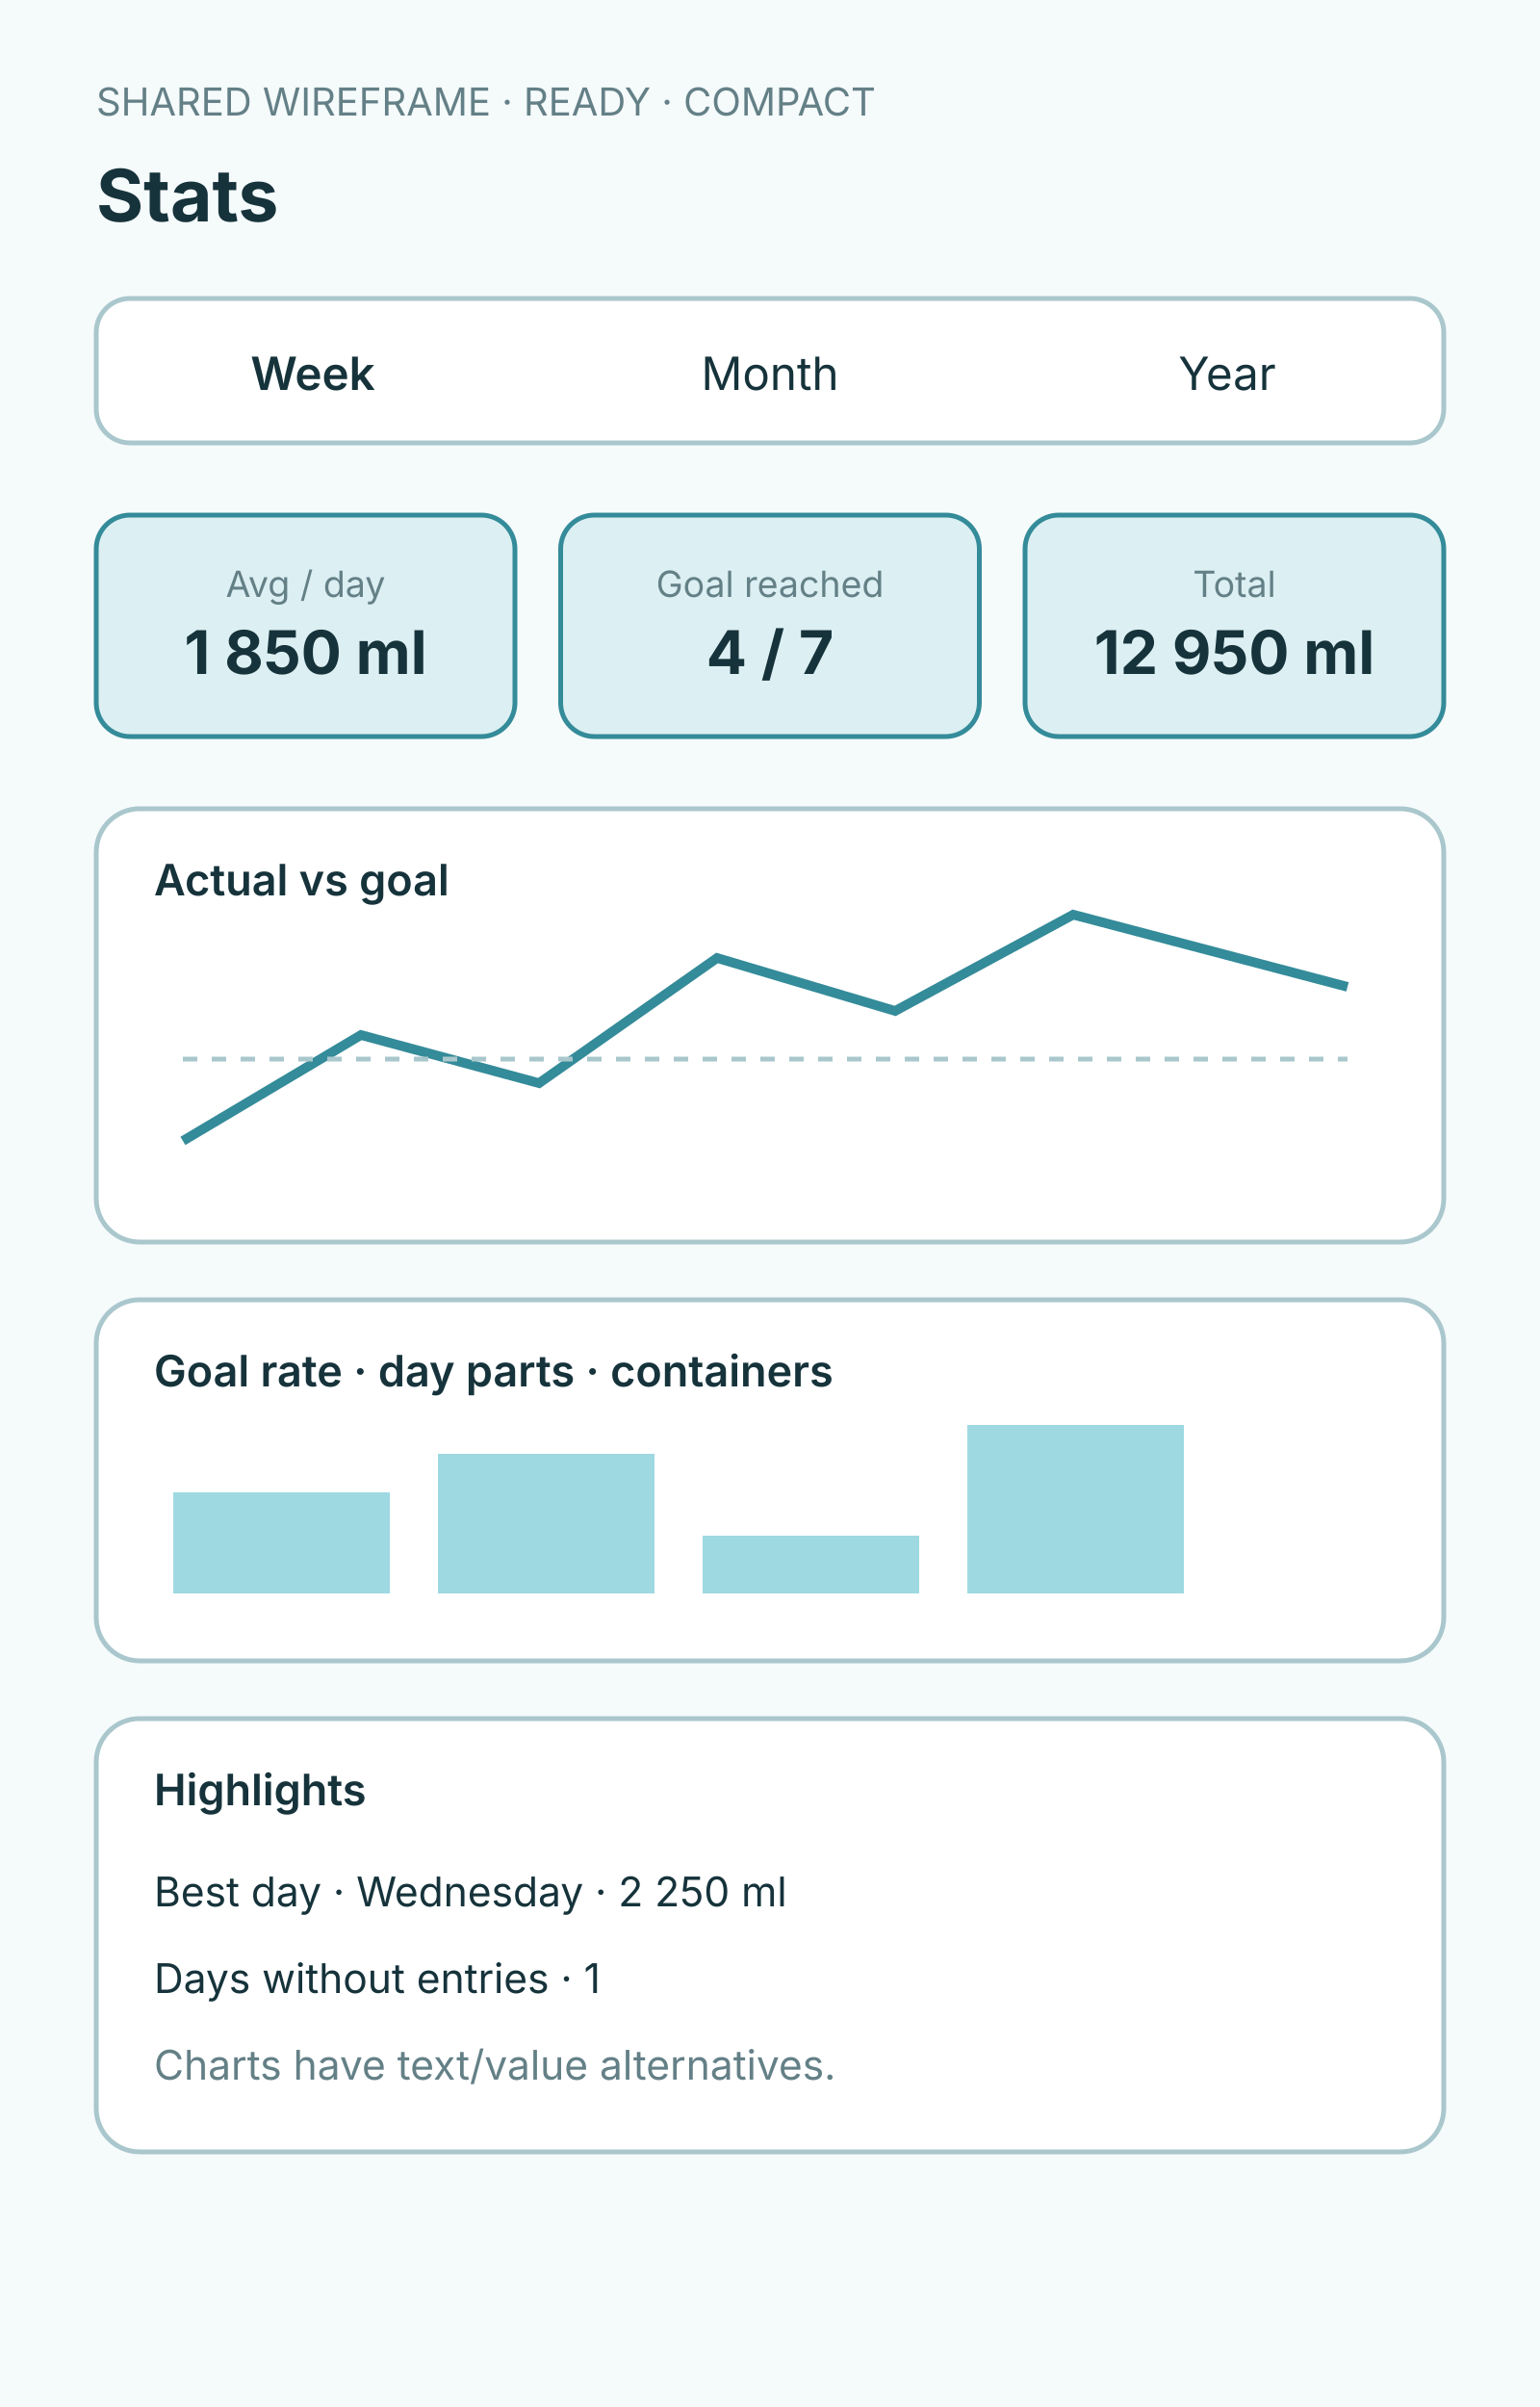
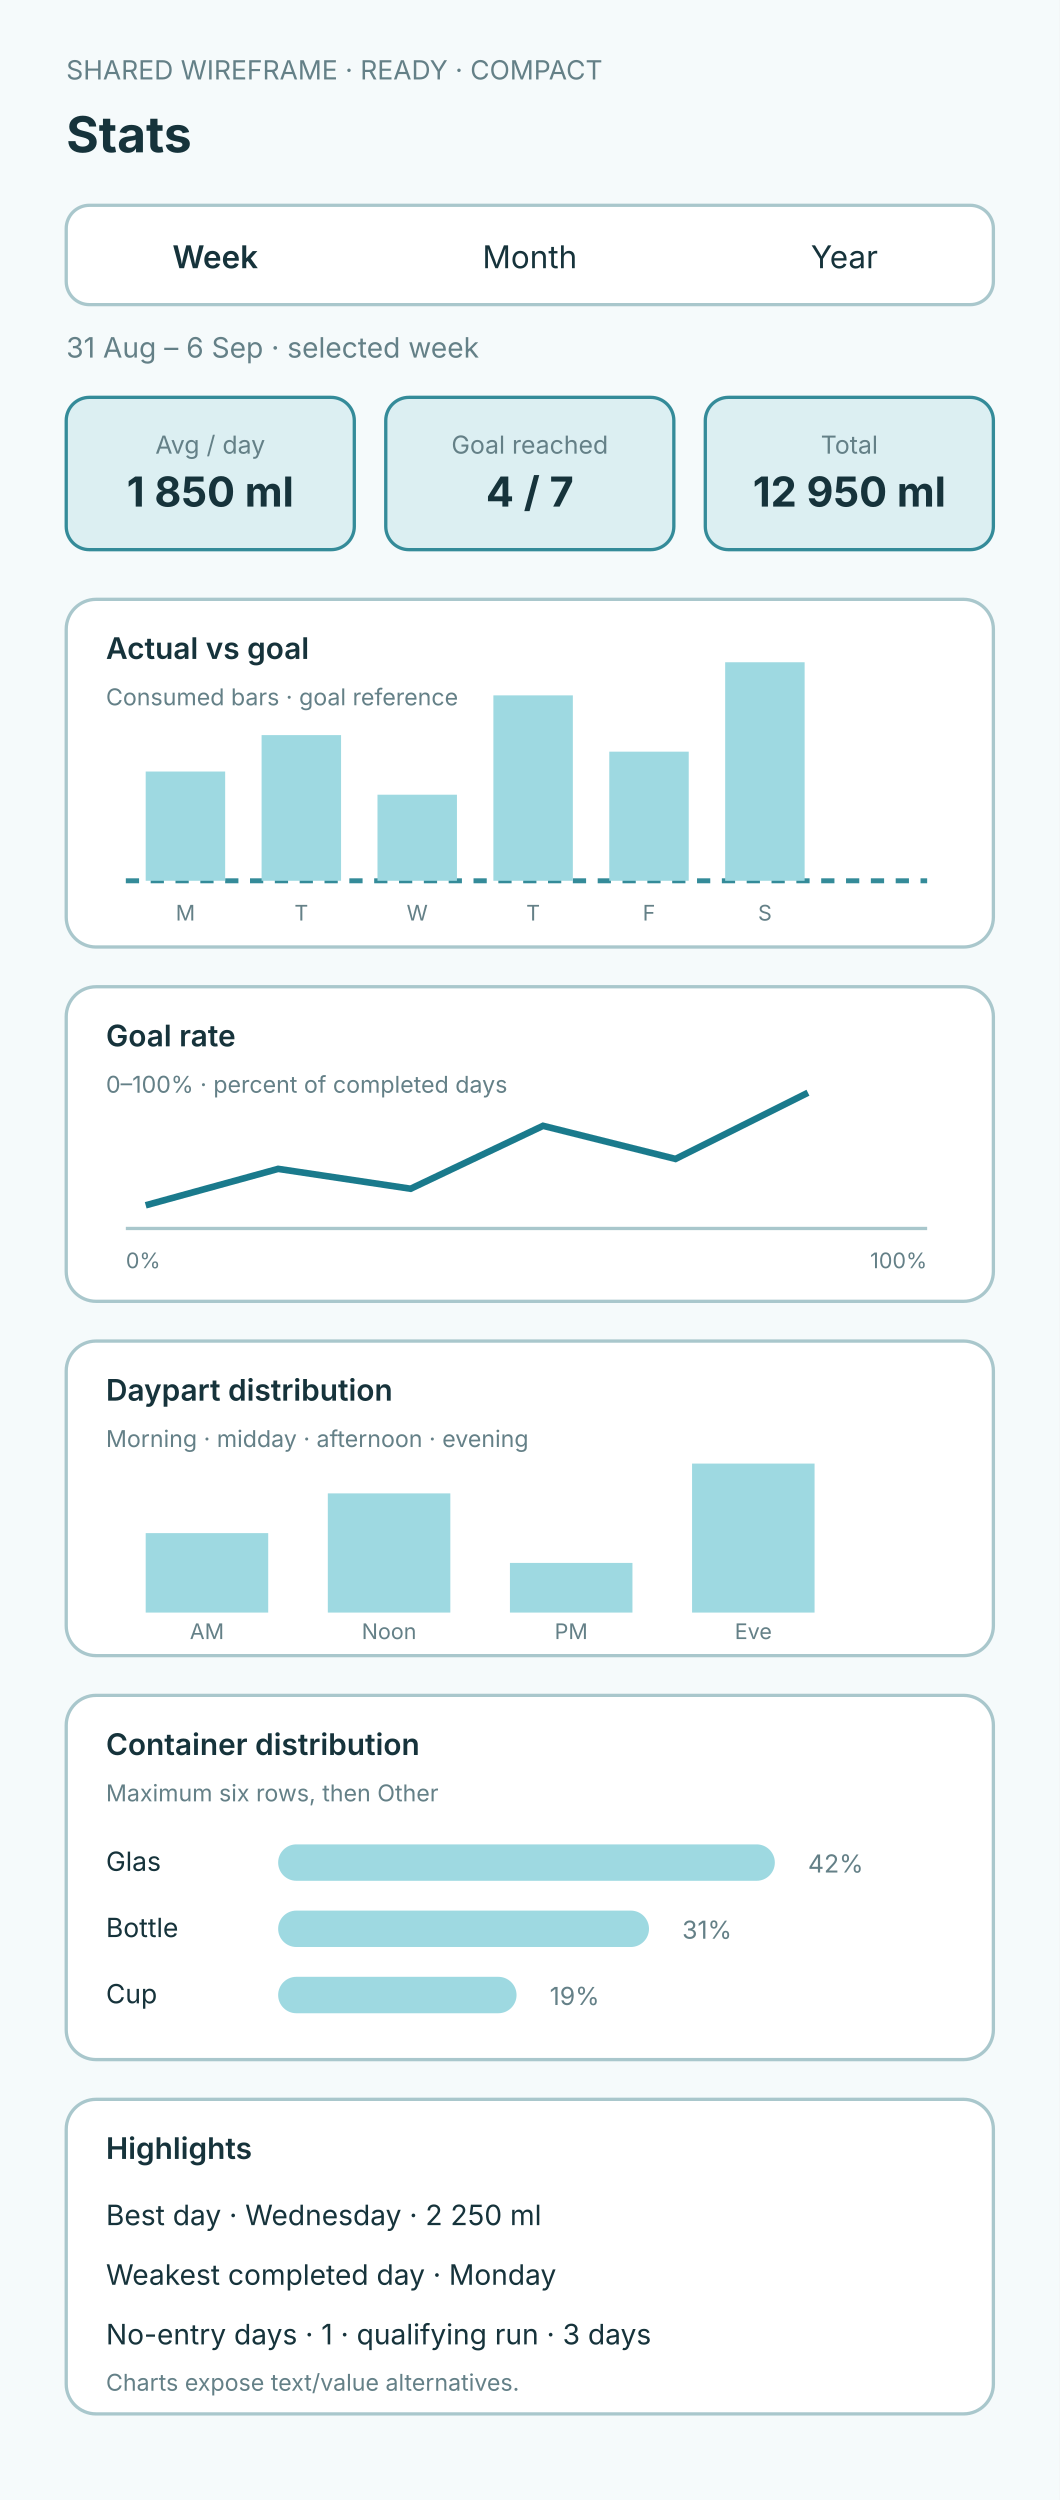
- <svg xmlns="http://www.w3.org/2000/svg" width="640" height="1000" viewBox="0 0 640 1000">
-   <style>text{font-family:system-ui,-apple-system,sans-serif;fill:#16333b}.muted{fill:#648087}.surface{fill:#fff;stroke:#a9c7cc;stroke-width:2}.accent{fill:#dceff2;stroke:#348b99;stroke-width:2}.bar{fill:#9ed9e1}</style>
-   <rect width="640" height="1000" fill="#f5fafb" />
+ <svg xmlns="http://www.w3.org/2000/svg" width="640" height="1510" viewBox="0 0 640 1510">
+   <style>text{font-family:system-ui,-apple-system,sans-serif;fill:#16333b}.muted{fill:#648087}.surface{fill:#fff;stroke:#a9c7cc;stroke-width:2}.accent{fill:#dceff2;stroke:#348b99;stroke-width:2}.bar{fill:#9ed9e1}.goal{stroke:#348b99;stroke-width:3;stroke-dasharray:8 7}.line{fill:none;stroke:#1a7a8c;stroke-width:4}</style>
+   <rect width="640" height="1510" fill="#f5fafb" />
  <text x="40" y="48" font-size="16" class="muted">SHARED WIREFRAME · READY · COMPACT</text>
  <text x="40" y="92" font-size="30" font-weight="700">Stats</text>
  <rect x="40" y="124" width="560" height="60" rx="14" class="surface" />
  <text x="130" y="162" text-anchor="middle" font-size="19" font-weight="600">Week</text>
  <text x="320" y="162" text-anchor="middle" font-size="19">Month</text>
  <text x="510" y="162" text-anchor="middle" font-size="19">Year</text>
+   <text x="40" y="216" font-size="17" class="muted">31 Aug – 6 Sep · selected week</text>
  <g>
-     <rect x="40" y="214" width="174" height="92" rx="14" class="accent" />
-     <rect x="233" y="214" width="174" height="92" rx="14" class="accent" />
-     <rect x="426" y="214" width="174" height="92" rx="14" class="accent" />
+     <rect x="40" y="240" width="174" height="92" rx="14" class="accent" />
+     <rect x="233" y="240" width="174" height="92" rx="14" class="accent" />
+     <rect x="426" y="240" width="174" height="92" rx="14" class="accent" />
  </g>
-   <text x="127" y="248" text-anchor="middle" font-size="15" class="muted">Avg / day</text>
-   <text x="127" y="280" text-anchor="middle" font-size="25" font-weight="700">1 850 ml</text>
-   <text x="320" y="248" text-anchor="middle" font-size="15" class="muted">Goal reached</text>
-   <text x="320" y="280" text-anchor="middle" font-size="25" font-weight="700">4 / 7</text>
-   <text x="513" y="248" text-anchor="middle" font-size="15" class="muted">Total</text>
-   <text x="513" y="280" text-anchor="middle" font-size="25" font-weight="700">12 950 ml</text>
-   <rect x="40" y="336" width="560" height="180" rx="18" class="surface" />
-   <text x="64" y="372" font-size="18" font-weight="600">Actual vs goal</text>
-   <path d="M76 474 L150 430 L224 450 L298 398 L372 420 L446 380 L560 410" fill="none" stroke="#348b99" stroke-width="4" />
-   <line x1="76" y1="440" x2="560" y2="440" stroke="#a9c7cc" stroke-width="2" stroke-dasharray="6 6" />
-   <rect x="40" y="540" width="560" height="150" rx="18" class="surface" />
-   <text x="64" y="576" font-size="18" font-weight="600">Goal rate · day parts · containers</text>
-   <rect x="72" y="620" width="90" height="42" class="bar" />
-   <rect x="182" y="604" width="90" height="58" class="bar" />
-   <rect x="292" y="638" width="90" height="24" class="bar" />
-   <rect x="402" y="592" width="90" height="70" class="bar" />
-   <rect x="40" y="714" width="560" height="180" rx="18" class="surface" />
-   <text x="64" y="750" font-size="18" font-weight="600">Highlights</text>
-   <text x="64" y="792" font-size="17">Best day · Wednesday · 2 250 ml</text>
-   <text x="64" y="828" font-size="17">Days without entries · 1</text>
-   <text x="64" y="864" font-size="17" class="muted">Charts have text/value alternatives.</text>
+   <text x="127" y="274" text-anchor="middle" font-size="15" class="muted">Avg / day</text>
+   <text x="127" y="306" text-anchor="middle" font-size="25" font-weight="700">1 850 ml</text>
+   <text x="320" y="274" text-anchor="middle" font-size="15" class="muted">Goal reached</text>
+   <text x="320" y="306" text-anchor="middle" font-size="25" font-weight="700">4 / 7</text>
+   <text x="513" y="274" text-anchor="middle" font-size="15" class="muted">Total</text>
+   <text x="513" y="306" text-anchor="middle" font-size="25" font-weight="700">12 950 ml</text>
+   <rect x="40" y="362" width="560" height="210" rx="18" class="surface" />
+   <text x="64" y="398" font-size="18" font-weight="600">Actual vs goal</text>
+   <text x="64" y="426" font-size="14" class="muted">Consumed bars · goal reference</text>
+   <line x1="76" y1="532" x2="560" y2="532" class="goal" />
+   <rect x="88" y="466" width="48" height="66" class="bar" />
+   <rect x="158" y="444" width="48" height="88" class="bar" />
+   <rect x="228" y="480" width="48" height="52" class="bar" />
+   <rect x="298" y="420" width="48" height="112" class="bar" />
+   <rect x="368" y="454" width="48" height="78" class="bar" />
+   <rect x="438" y="400" width="48" height="132" class="bar" />
+   <text x="112" y="556" text-anchor="middle" font-size="13" class="muted">M</text>
+   <text x="182" y="556" text-anchor="middle" font-size="13" class="muted">T</text>
+   <text x="252" y="556" text-anchor="middle" font-size="13" class="muted">W</text>
+   <text x="322" y="556" text-anchor="middle" font-size="13" class="muted">T</text>
+   <text x="392" y="556" text-anchor="middle" font-size="13" class="muted">F</text>
+   <text x="462" y="556" text-anchor="middle" font-size="13" class="muted">S</text>
+   <rect x="40" y="596" width="560" height="190" rx="18" class="surface" />
+   <text x="64" y="632" font-size="18" font-weight="600">Goal rate</text>
+   <text x="64" y="660" font-size="14" class="muted">0–100% · percent of completed days</text>
+   <line x1="76" y1="742" x2="560" y2="742" stroke="#a9c7cc" stroke-width="2" />
+   <path d="M88 728 L168 706 L248 718 L328 680 L408 700 L488 660" class="line" />
+   <text x="76" y="766" font-size="13" class="muted">0%</text>
+   <text x="560" y="766" text-anchor="end" font-size="13" class="muted">100%</text>
+   <rect x="40" y="810" width="560" height="190" rx="18" class="surface" />
+   <text x="64" y="846" font-size="18" font-weight="600">Daypart distribution</text>
+   <text x="64" y="874" font-size="14" class="muted">Morning · midday · afternoon · evening</text>
+   <rect x="88" y="926" width="74" height="48" class="bar" />
+   <rect x="198" y="902" width="74" height="72" class="bar" />
+   <rect x="308" y="944" width="74" height="30" class="bar" />
+   <rect x="418" y="884" width="74" height="90" class="bar" />
+   <text x="125" y="990" text-anchor="middle" font-size="13" class="muted">AM</text>
+   <text x="235" y="990" text-anchor="middle" font-size="13" class="muted">Noon</text>
+   <text x="345" y="990" text-anchor="middle" font-size="13" class="muted">PM</text>
+   <text x="455" y="990" text-anchor="middle" font-size="13" class="muted">Eve</text>
+   <rect x="40" y="1024" width="560" height="220" rx="18" class="surface" />
+   <text x="64" y="1060" font-size="18" font-weight="600">Container distribution</text>
+   <text x="64" y="1088" font-size="14" class="muted">Maximum six rows, then Other</text>
+   <text x="64" y="1130" font-size="16">Glas</text>
+   <rect x="168" y="1114" width="300" height="22" rx="11" class="bar" />
+   <text x="488" y="1131" font-size="15" class="muted">42%</text>
+   <text x="64" y="1170" font-size="16">Bottle</text>
+   <rect x="168" y="1154" width="224" height="22" rx="11" class="bar" />
+   <text x="412" y="1171" font-size="15" class="muted">31%</text>
+   <text x="64" y="1210" font-size="16">Cup</text>
+   <rect x="168" y="1194" width="144" height="22" rx="11" class="bar" />
+   <text x="332" y="1211" font-size="15" class="muted">19%</text>
+   <rect x="40" y="1268" width="560" height="190" rx="18" class="surface" />
+   <text x="64" y="1304" font-size="18" font-weight="600">Highlights</text>
+   <text x="64" y="1344" font-size="17">Best day · Wednesday · 2 250 ml</text>
+   <text x="64" y="1380" font-size="17">Weakest completed day · Monday</text>
+   <text x="64" y="1416" font-size="17">No-entry days · 1 · qualifying run · 3 days</text>
+   <text x="64" y="1444" font-size="14" class="muted">Charts expose text/value alternatives.</text>
</svg>
